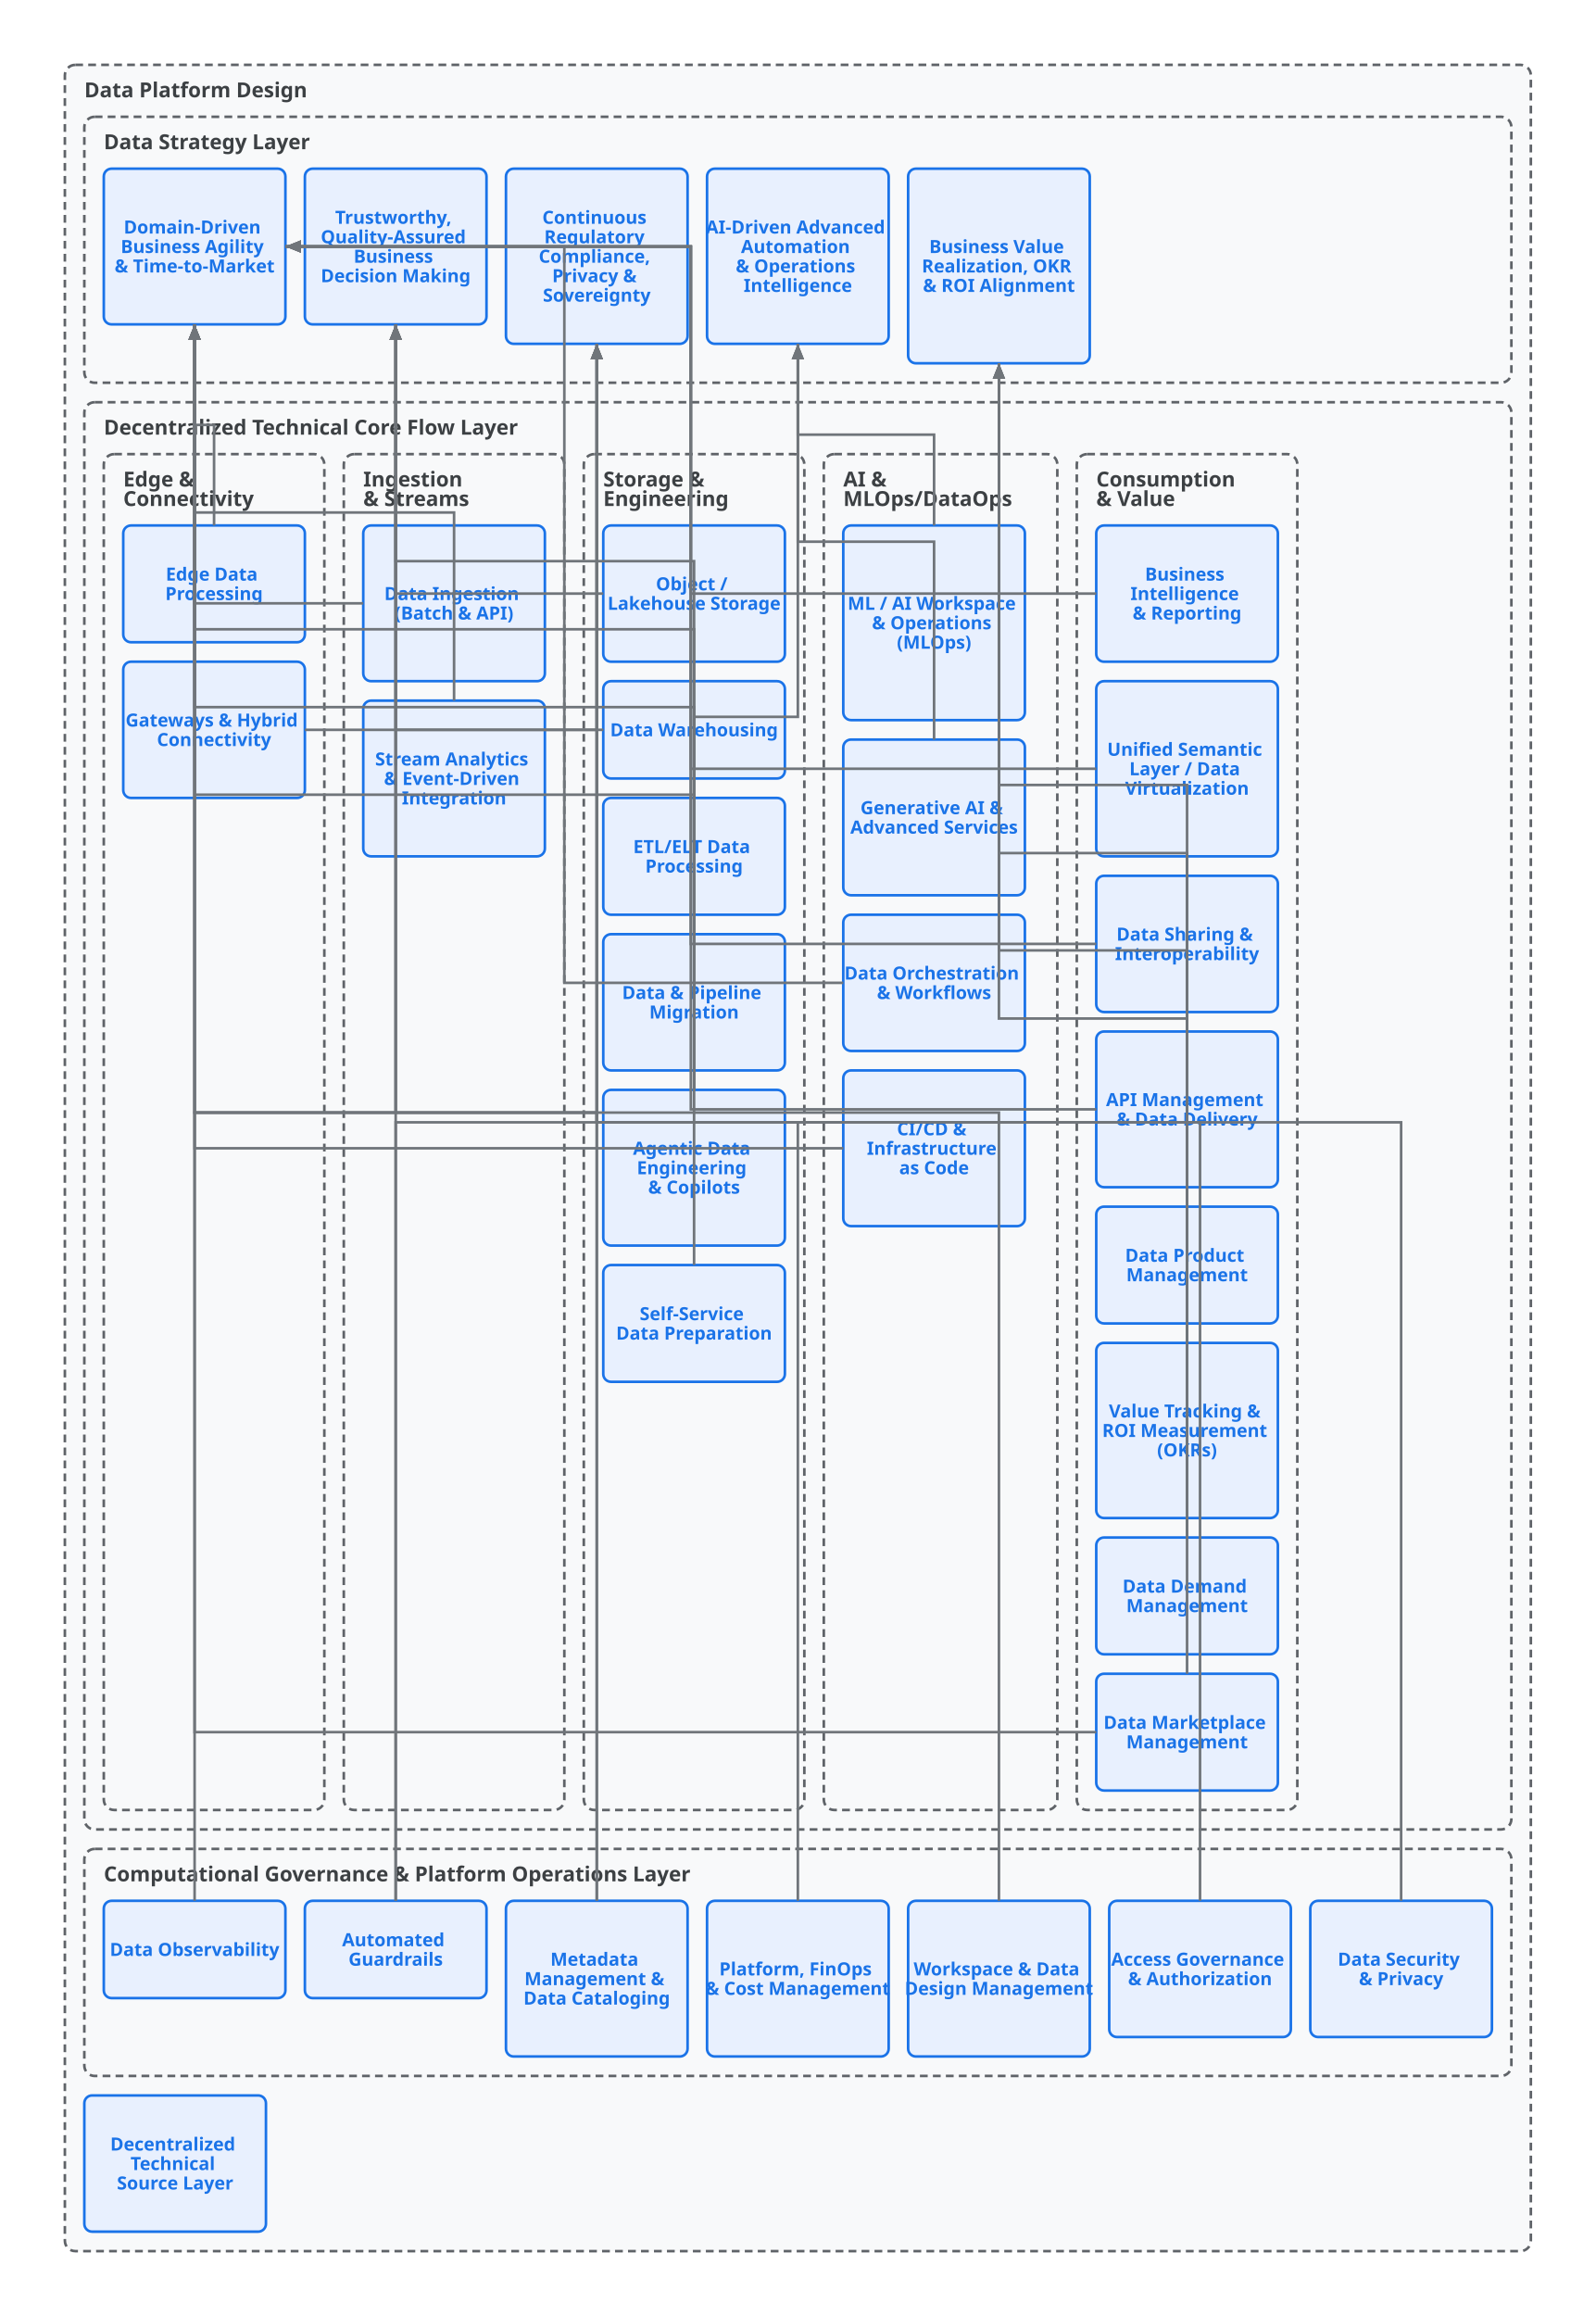
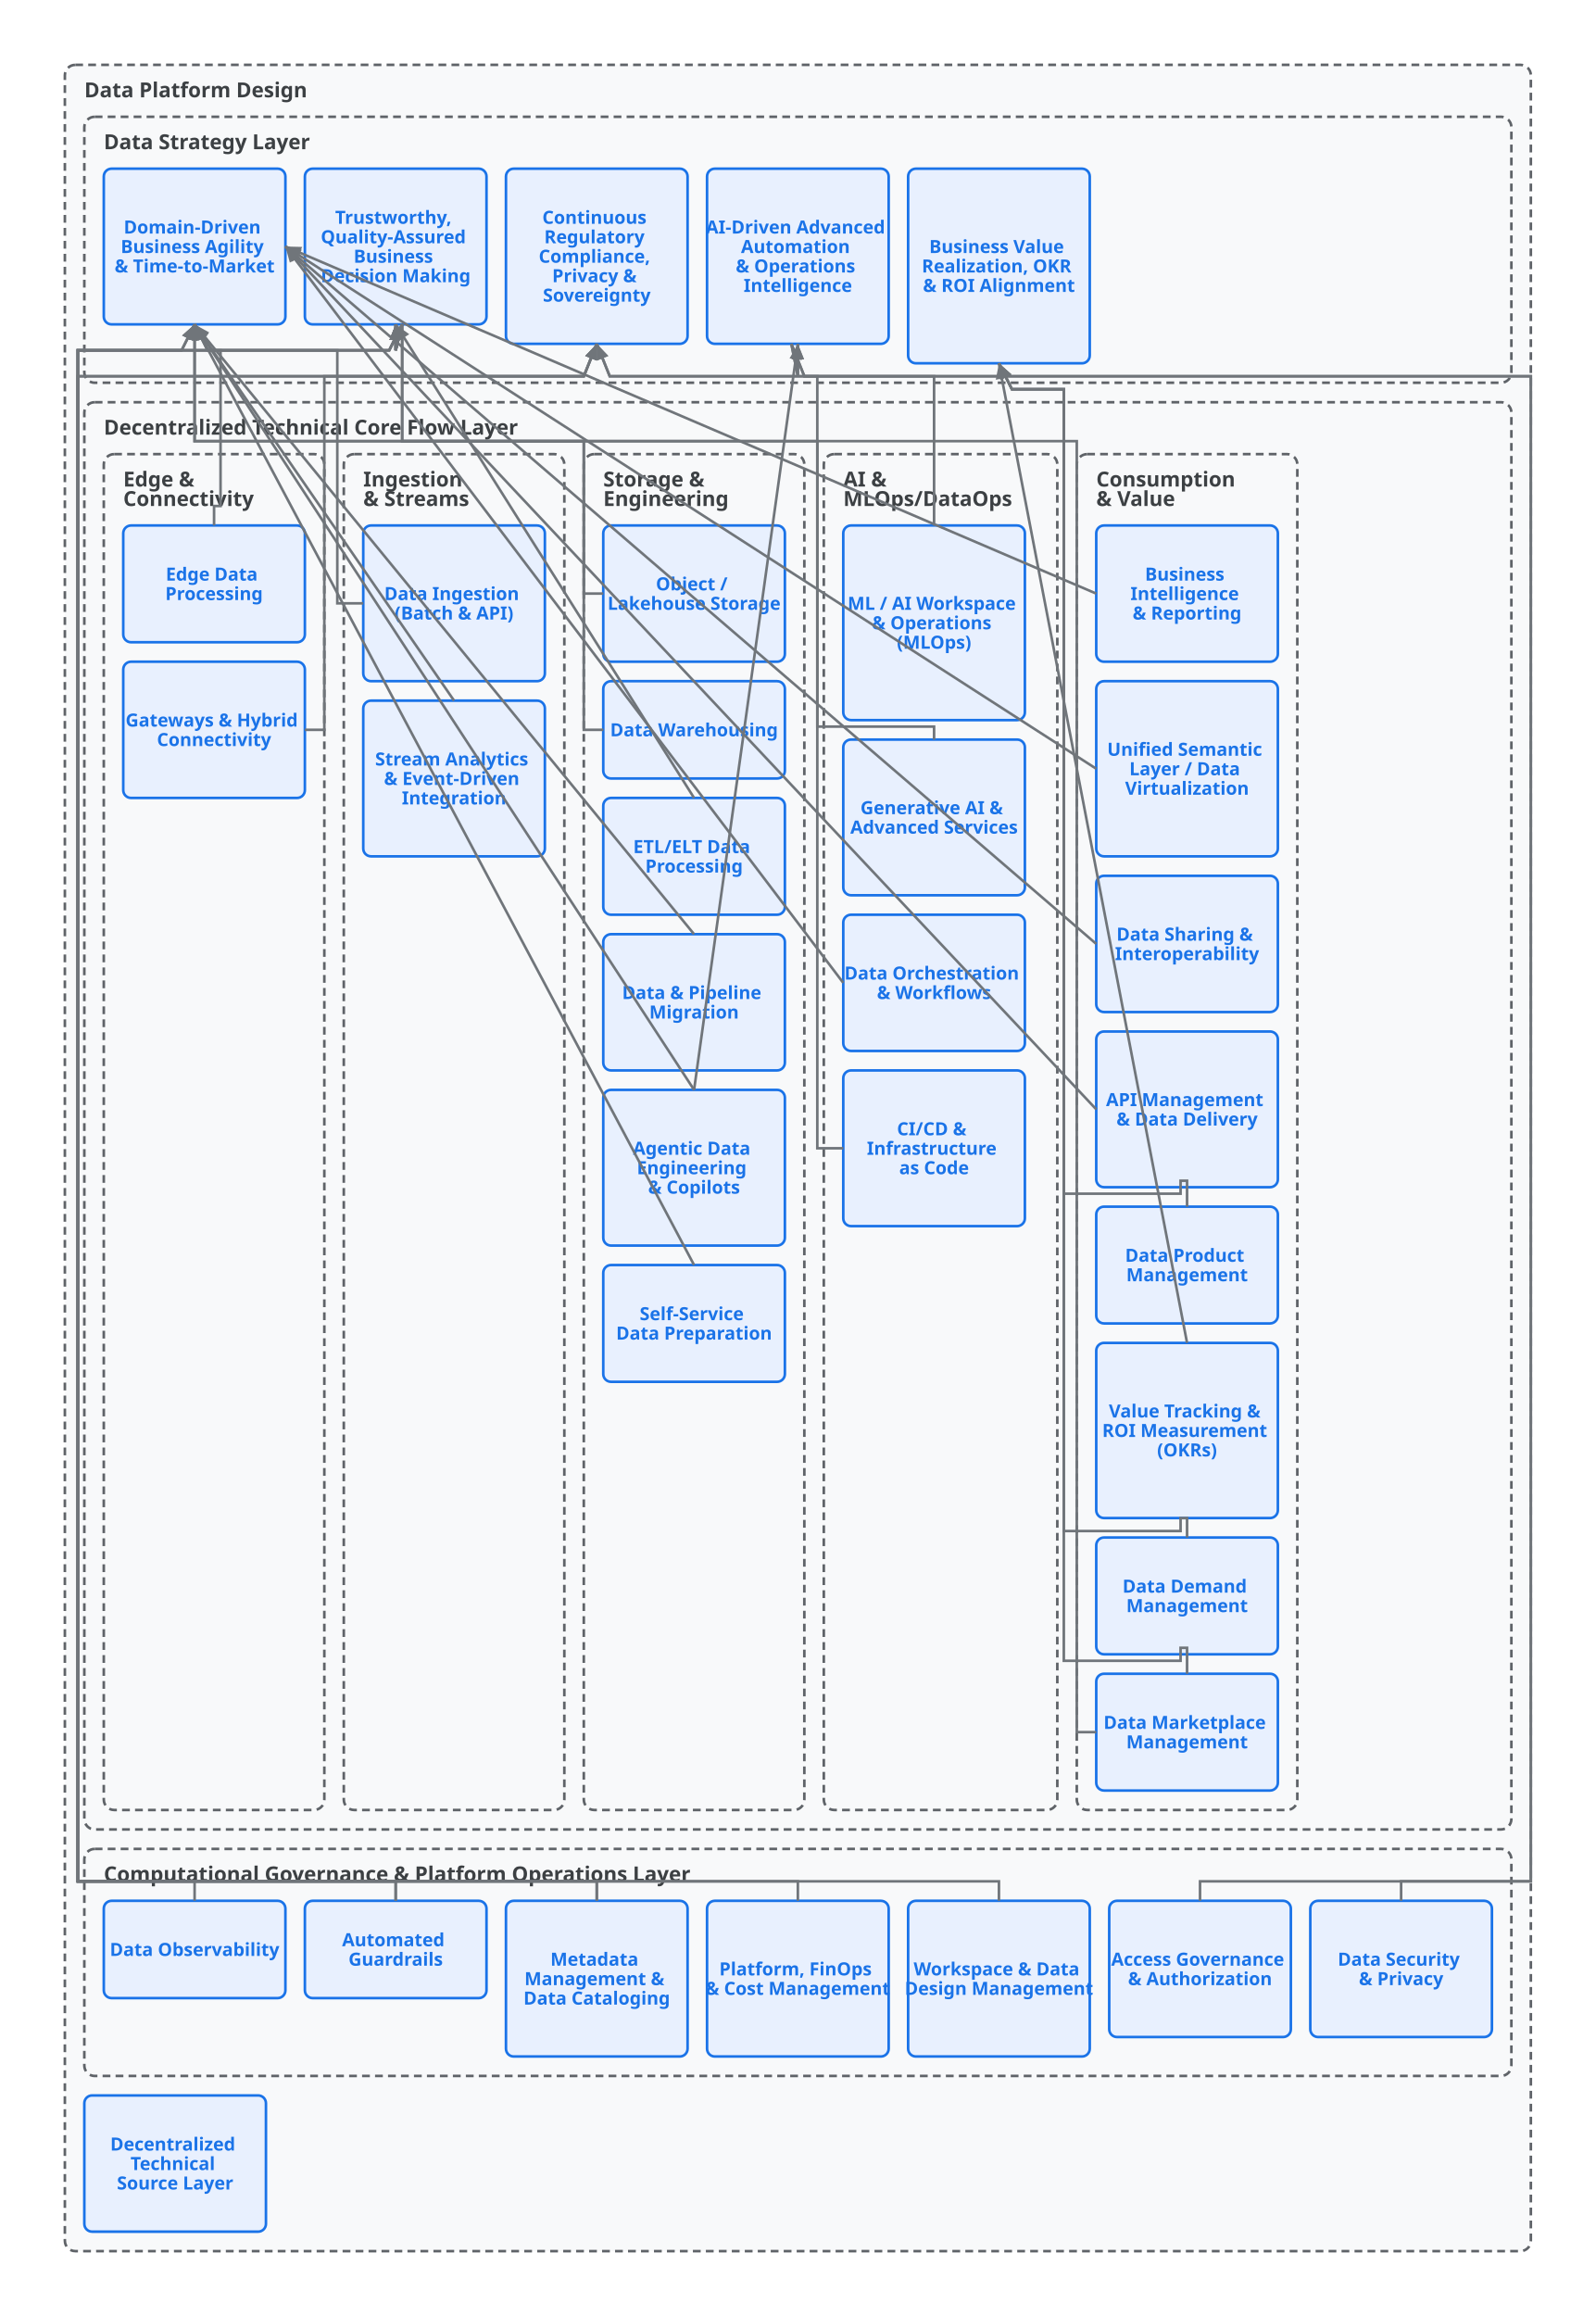
<svg xmlns="http://www.w3.org/2000/svg" width="1230" height="1785">
  <defs>
    <marker id="arrow" viewBox="0 0 10 10" refX="10" refY="5" markerWidth="6" markerHeight="6" orient="auto-start-reverse">
      <path d="M 0 1 L 10 5 L 0 9 z" fill="#70757A" />
    </marker>
  </defs>
  <rect x="50" y="50" width="1130" height="1685" fill="#F8F9FA" stroke="#5F6368" stroke-width="2" stroke-dasharray="6,4" rx="8" />
  <text x="65" y="75" font-family="sans-serif" font-size="16" fill="#3C4043" font-weight="bold" text-anchor="start">
    <tspan x="65" dy="0">Data Platform Design</tspan>
  </text>
  <rect x="65" y="90" width="1100" height="205" fill="#F8F9FA" stroke="#5F6368" stroke-width="2" stroke-dasharray="6,4" rx="8" />
  <text x="80" y="115" font-family="sans-serif" font-size="16" fill="#3C4043" font-weight="bold" text-anchor="start">
    <tspan x="80" dy="0">Data Strategy Layer</tspan>
  </text>
  <rect x="80" y="130" width="140" height="120" fill="#E8F0FE" stroke="#1A73E8" stroke-width="2" rx="6" />
  <text x="150.0" y="180.0" font-family="sans-serif" font-size="14" fill="#1A73E8" font-weight="bold" text-anchor="middle">
    <tspan x="150.0" dy="0">Domain-Driven</tspan>
    <tspan x="150.0" dy="15.0">Business Agility</tspan>
    <tspan x="150.0" dy="15.0">&amp; Time-to-Market</tspan>
  </text>
  <rect x="235" y="130" width="140" height="120" fill="#E8F0FE" stroke="#1A73E8" stroke-width="2" rx="6" />
  <text x="305.0" y="172.5" font-family="sans-serif" font-size="14" fill="#1A73E8" font-weight="bold" text-anchor="middle">
    <tspan x="305.0" dy="0">Trustworthy,</tspan>
    <tspan x="305.0" dy="15.0">Quality-Assured</tspan>
    <tspan x="305.0" dy="15.0">Business</tspan>
    <tspan x="305.0" dy="15.0">Decision Making</tspan>
  </text>
  <rect x="390" y="130" width="140" height="135" fill="#E8F0FE" stroke="#1A73E8" stroke-width="2" rx="6" />
  <text x="460.0" y="172.5" font-family="sans-serif" font-size="14" fill="#1A73E8" font-weight="bold" text-anchor="middle">
    <tspan x="460.0" dy="0">Continuous</tspan>
    <tspan x="460.0" dy="15.0">Regulatory</tspan>
    <tspan x="460.0" dy="15.0">Compliance,</tspan>
    <tspan x="460.0" dy="15.0">Privacy &amp;</tspan>
    <tspan x="460.0" dy="15.0">Sovereignty</tspan>
  </text>
  <rect x="545" y="130" width="140" height="135" fill="#E8F0FE" stroke="#1A73E8" stroke-width="2" rx="6" />
  <text x="615.0" y="180.0" font-family="sans-serif" font-size="14" fill="#1A73E8" font-weight="bold" text-anchor="middle">
    <tspan x="615.0" dy="0">AI-Driven Advanced</tspan>
    <tspan x="615.0" dy="15.0">Automation</tspan>
    <tspan x="615.0" dy="15.0">&amp; Operations</tspan>
    <tspan x="615.0" dy="15.0">Intelligence</tspan>
  </text>
  <rect x="700" y="130" width="140" height="150" fill="#E8F0FE" stroke="#1A73E8" stroke-width="2" rx="6" />
  <text x="770.0" y="195.0" font-family="sans-serif" font-size="14" fill="#1A73E8" font-weight="bold" text-anchor="middle">
    <tspan x="770.0" dy="0">Business Value</tspan>
    <tspan x="770.0" dy="15.0">Realization, OKR</tspan>
    <tspan x="770.0" dy="15.0">&amp; ROI Alignment</tspan>
  </text>
  <rect x="65" y="310" width="1100" height="1100" fill="#F8F9FA" stroke="#5F6368" stroke-width="2" stroke-dasharray="6,4" rx="8" />
  <text x="80" y="335" font-family="sans-serif" font-size="16" fill="#3C4043" font-weight="bold" text-anchor="start">
    <tspan x="80" dy="0">Decentralized Technical Core Flow Layer</tspan>
  </text>
  <rect x="80" y="350" width="170" height="1045" fill="#F8F9FA" stroke="#5F6368" stroke-width="2" stroke-dasharray="6,4" rx="8" />
  <text x="95" y="375" font-family="sans-serif" font-size="16" fill="#3C4043" font-weight="bold" text-anchor="start">
    <tspan x="95" dy="0">Edge &amp;</tspan>
    <tspan x="95" dy="15.0">Connectivity</tspan>
  </text>
  <rect x="95" y="405" width="140" height="90" fill="#E8F0FE" stroke="#1A73E8" stroke-width="2" rx="6" />
  <text x="165.0" y="447.5" font-family="sans-serif" font-size="14" fill="#1A73E8" font-weight="bold" text-anchor="middle">
    <tspan x="165.0" dy="0">Edge Data</tspan>
    <tspan x="165.0" dy="15.0">Processing</tspan>
  </text>
  <rect x="95" y="510" width="140" height="105" fill="#E8F0FE" stroke="#1A73E8" stroke-width="2" rx="6" />
  <text x="165.0" y="560.0" font-family="sans-serif" font-size="14" fill="#1A73E8" font-weight="bold" text-anchor="middle">
    <tspan x="165.0" dy="0">Gateways &amp; Hybrid</tspan>
    <tspan x="165.0" dy="15.0">Connectivity</tspan>
  </text>
  <rect x="265" y="350" width="170" height="1045" fill="#F8F9FA" stroke="#5F6368" stroke-width="2" stroke-dasharray="6,4" rx="8" />
  <text x="280" y="375" font-family="sans-serif" font-size="16" fill="#3C4043" font-weight="bold" text-anchor="start">
    <tspan x="280" dy="0">Ingestion</tspan>
    <tspan x="280" dy="15.0">&amp; Streams</tspan>
  </text>
  <rect x="280" y="405" width="140" height="120" fill="#E8F0FE" stroke="#1A73E8" stroke-width="2" rx="6" />
  <text x="350.0" y="462.5" font-family="sans-serif" font-size="14" fill="#1A73E8" font-weight="bold" text-anchor="middle">
    <tspan x="350.0" dy="0">Data Ingestion</tspan>
    <tspan x="350.0" dy="15.0">(Batch &amp; API)</tspan>
  </text>
  <rect x="280" y="540" width="140" height="120" fill="#E8F0FE" stroke="#1A73E8" stroke-width="2" rx="6" />
  <text x="350.0" y="590.0" font-family="sans-serif" font-size="14" fill="#1A73E8" font-weight="bold" text-anchor="middle">
    <tspan x="350.0" dy="0">Stream Analytics</tspan>
    <tspan x="350.0" dy="15.0">&amp; Event-Driven</tspan>
    <tspan x="350.0" dy="15.0">Integration</tspan>
  </text>
  <rect x="450" y="350" width="170" height="1045" fill="#F8F9FA" stroke="#5F6368" stroke-width="2" stroke-dasharray="6,4" rx="8" />
  <text x="465" y="375" font-family="sans-serif" font-size="16" fill="#3C4043" font-weight="bold" text-anchor="start">
    <tspan x="465" dy="0">Storage &amp;</tspan>
    <tspan x="465" dy="15.0">Engineering</tspan>
  </text>
  <rect x="465" y="405" width="140" height="105" fill="#E8F0FE" stroke="#1A73E8" stroke-width="2" rx="6" />
  <text x="535.0" y="455.0" font-family="sans-serif" font-size="14" fill="#1A73E8" font-weight="bold" text-anchor="middle">
    <tspan x="535.0" dy="0">Object /</tspan>
    <tspan x="535.0" dy="15.0">Lakehouse Storage</tspan>
  </text>
  <rect x="465" y="525" width="140" height="75" fill="#E8F0FE" stroke="#1A73E8" stroke-width="2" rx="6" />
  <text x="535.0" y="567.5" font-family="sans-serif" font-size="14" fill="#1A73E8" font-weight="bold" text-anchor="middle">
    <tspan x="535.0" dy="0">Data Warehousing</tspan>
  </text>
  <rect x="465" y="615" width="140" height="90" fill="#E8F0FE" stroke="#1A73E8" stroke-width="2" rx="6" />
  <text x="535.0" y="657.5" font-family="sans-serif" font-size="14" fill="#1A73E8" font-weight="bold" text-anchor="middle">
    <tspan x="535.0" dy="0">ETL/ELT Data</tspan>
    <tspan x="535.0" dy="15.0">Processing</tspan>
  </text>
  <rect x="465" y="720" width="140" height="105" fill="#E8F0FE" stroke="#1A73E8" stroke-width="2" rx="6" />
  <text x="535.0" y="770.0" font-family="sans-serif" font-size="14" fill="#1A73E8" font-weight="bold" text-anchor="middle">
    <tspan x="535.0" dy="0">Data &amp; Pipeline</tspan>
    <tspan x="535.0" dy="15.0">Migration</tspan>
  </text>
  <rect x="465" y="840" width="140" height="120" fill="#E8F0FE" stroke="#1A73E8" stroke-width="2" rx="6" />
  <text x="535.0" y="890.0" font-family="sans-serif" font-size="14" fill="#1A73E8" font-weight="bold" text-anchor="middle">
    <tspan x="535.0" dy="0">Agentic Data</tspan>
    <tspan x="535.0" dy="15.0">Engineering</tspan>
    <tspan x="535.0" dy="15.0">&amp; Copilots</tspan>
  </text>
  <rect x="465" y="975" width="140" height="90" fill="#E8F0FE" stroke="#1A73E8" stroke-width="2" rx="6" />
  <text x="535.0" y="1017.5" font-family="sans-serif" font-size="14" fill="#1A73E8" font-weight="bold" text-anchor="middle">
    <tspan x="535.0" dy="0">Self-Service</tspan>
    <tspan x="535.0" dy="15.0">Data Preparation</tspan>
  </text>
  <rect x="635" y="350" width="180" height="1045" fill="#F8F9FA" stroke="#5F6368" stroke-width="2" stroke-dasharray="6,4" rx="8" />
  <text x="650" y="375" font-family="sans-serif" font-size="16" fill="#3C4043" font-weight="bold" text-anchor="start">
    <tspan x="650" dy="0">AI &amp;</tspan>
    <tspan x="650" dy="15.0">MLOps/DataOps</tspan>
  </text>
  <rect x="650" y="405" width="140" height="150" fill="#E8F0FE" stroke="#1A73E8" stroke-width="2" rx="6" />
  <text x="720.0" y="470.0" font-family="sans-serif" font-size="14" fill="#1A73E8" font-weight="bold" text-anchor="middle">
    <tspan x="720.0" dy="0">ML / AI Workspace</tspan>
    <tspan x="720.0" dy="15.0">&amp; Operations</tspan>
    <tspan x="720.0" dy="15.0">(MLOps)</tspan>
  </text>
  <rect x="650" y="570" width="140" height="120" fill="#E8F0FE" stroke="#1A73E8" stroke-width="2" rx="6" />
  <text x="720.0" y="627.5" font-family="sans-serif" font-size="14" fill="#1A73E8" font-weight="bold" text-anchor="middle">
    <tspan x="720.0" dy="0">Generative AI &amp;</tspan>
    <tspan x="720.0" dy="15.0">Advanced Services</tspan>
  </text>
  <rect x="650" y="705" width="140" height="105" fill="#E8F0FE" stroke="#1A73E8" stroke-width="2" rx="6" />
  <text x="720.0" y="755.0" font-family="sans-serif" font-size="14" fill="#1A73E8" font-weight="bold" text-anchor="middle">
    <tspan x="720.0" dy="0">Data Orchestration</tspan>
    <tspan x="720.0" dy="15.0">&amp; Workflows</tspan>
  </text>
  <rect x="650" y="825" width="140" height="120" fill="#E8F0FE" stroke="#1A73E8" stroke-width="2" rx="6" />
  <text x="720.0" y="875.0" font-family="sans-serif" font-size="14" fill="#1A73E8" font-weight="bold" text-anchor="middle">
    <tspan x="720.0" dy="0">CI/CD &amp;</tspan>
    <tspan x="720.0" dy="15.0">Infrastructure</tspan>
    <tspan x="720.0" dy="15.0">as Code</tspan>
  </text>
  <rect x="830" y="350" width="170" height="1045" fill="#F8F9FA" stroke="#5F6368" stroke-width="2" stroke-dasharray="6,4" rx="8" />
  <text x="845" y="375" font-family="sans-serif" font-size="16" fill="#3C4043" font-weight="bold" text-anchor="start">
    <tspan x="845" dy="0">Consumption</tspan>
    <tspan x="845" dy="15.0">&amp; Value</tspan>
  </text>
  <rect x="845" y="405" width="140" height="105" fill="#E8F0FE" stroke="#1A73E8" stroke-width="2" rx="6" />
  <text x="915.0" y="447.5" font-family="sans-serif" font-size="14" fill="#1A73E8" font-weight="bold" text-anchor="middle">
    <tspan x="915.0" dy="0">Business</tspan>
    <tspan x="915.0" dy="15.0">Intelligence</tspan>
    <tspan x="915.0" dy="15.0">&amp; Reporting</tspan>
  </text>
  <rect x="845" y="525" width="140" height="135" fill="#E8F0FE" stroke="#1A73E8" stroke-width="2" rx="6" />
  <text x="915.0" y="582.5" font-family="sans-serif" font-size="14" fill="#1A73E8" font-weight="bold" text-anchor="middle">
    <tspan x="915.0" dy="0">Unified Semantic</tspan>
    <tspan x="915.0" dy="15.0">Layer / Data</tspan>
    <tspan x="915.0" dy="15.0">Virtualization</tspan>
  </text>
  <rect x="845" y="675" width="140" height="105" fill="#E8F0FE" stroke="#1A73E8" stroke-width="2" rx="6" />
  <text x="915.0" y="725.0" font-family="sans-serif" font-size="14" fill="#1A73E8" font-weight="bold" text-anchor="middle">
    <tspan x="915.0" dy="0">Data Sharing &amp;</tspan>
    <tspan x="915.0" dy="15.0">Interoperability</tspan>
  </text>
  <rect x="845" y="795" width="140" height="120" fill="#E8F0FE" stroke="#1A73E8" stroke-width="2" rx="6" />
  <text x="915.0" y="852.5" font-family="sans-serif" font-size="14" fill="#1A73E8" font-weight="bold" text-anchor="middle">
    <tspan x="915.0" dy="0">API Management</tspan>
    <tspan x="915.0" dy="15.0">&amp; Data Delivery</tspan>
  </text>
  <rect x="845" y="930" width="140" height="90" fill="#E8F0FE" stroke="#1A73E8" stroke-width="2" rx="6" />
  <text x="915.0" y="972.5" font-family="sans-serif" font-size="14" fill="#1A73E8" font-weight="bold" text-anchor="middle">
    <tspan x="915.0" dy="0">Data Product</tspan>
    <tspan x="915.0" dy="15.0">Management</tspan>
  </text>
  <rect x="845" y="1035" width="140" height="135" fill="#E8F0FE" stroke="#1A73E8" stroke-width="2" rx="6" />
  <text x="915.0" y="1092.5" font-family="sans-serif" font-size="14" fill="#1A73E8" font-weight="bold" text-anchor="middle">
    <tspan x="915.0" dy="0">Value Tracking &amp;</tspan>
    <tspan x="915.0" dy="15.0">ROI Measurement</tspan>
    <tspan x="915.0" dy="15.0">(OKRs)</tspan>
  </text>
  <rect x="845" y="1185" width="140" height="90" fill="#E8F0FE" stroke="#1A73E8" stroke-width="2" rx="6" />
  <text x="915.0" y="1227.5" font-family="sans-serif" font-size="14" fill="#1A73E8" font-weight="bold" text-anchor="middle">
    <tspan x="915.0" dy="0">Data Demand</tspan>
    <tspan x="915.0" dy="15.0">Management</tspan>
  </text>
  <rect x="845" y="1290" width="140" height="90" fill="#E8F0FE" stroke="#1A73E8" stroke-width="2" rx="6" />
  <text x="915.0" y="1332.5" font-family="sans-serif" font-size="14" fill="#1A73E8" font-weight="bold" text-anchor="middle">
    <tspan x="915.0" dy="0">Data Marketplace</tspan>
    <tspan x="915.0" dy="15.0">Management</tspan>
  </text>
  <rect x="65" y="1425" width="1100" height="175" fill="#F8F9FA" stroke="#5F6368" stroke-width="2" stroke-dasharray="6,4" rx="8" />
  <text x="80" y="1450" font-family="sans-serif" font-size="16" fill="#3C4043" font-weight="bold" text-anchor="start">
    <tspan x="80" dy="0">Computational Governance &amp; Platform Operations Layer</tspan>
  </text>
  <rect x="80" y="1465" width="140" height="75" fill="#E8F0FE" stroke="#1A73E8" stroke-width="2" rx="6" />
  <text x="150.0" y="1507.5" font-family="sans-serif" font-size="14" fill="#1A73E8" font-weight="bold" text-anchor="middle">
    <tspan x="150.0" dy="0">Data Observability</tspan>
  </text>
  <rect x="235" y="1465" width="140" height="75" fill="#E8F0FE" stroke="#1A73E8" stroke-width="2" rx="6" />
  <text x="305.0" y="1500.0" font-family="sans-serif" font-size="14" fill="#1A73E8" font-weight="bold" text-anchor="middle">
    <tspan x="305.0" dy="0">Automated</tspan>
    <tspan x="305.0" dy="15.0">Guardrails</tspan>
  </text>
  <rect x="390" y="1465" width="140" height="120" fill="#E8F0FE" stroke="#1A73E8" stroke-width="2" rx="6" />
  <text x="460.0" y="1515.0" font-family="sans-serif" font-size="14" fill="#1A73E8" font-weight="bold" text-anchor="middle">
    <tspan x="460.0" dy="0">Metadata</tspan>
    <tspan x="460.0" dy="15.0">Management &amp;</tspan>
    <tspan x="460.0" dy="15.0">Data Cataloging</tspan>
  </text>
  <rect x="545" y="1465" width="140" height="120" fill="#E8F0FE" stroke="#1A73E8" stroke-width="2" rx="6" />
  <text x="615.0" y="1522.5" font-family="sans-serif" font-size="14" fill="#1A73E8" font-weight="bold" text-anchor="middle">
    <tspan x="615.0" dy="0">Platform, FinOps</tspan>
    <tspan x="615.0" dy="15.0">&amp; Cost Management</tspan>
  </text>
  <rect x="700" y="1465" width="140" height="120" fill="#E8F0FE" stroke="#1A73E8" stroke-width="2" rx="6" />
  <text x="770.0" y="1522.5" font-family="sans-serif" font-size="14" fill="#1A73E8" font-weight="bold" text-anchor="middle">
    <tspan x="770.0" dy="0">Workspace &amp; Data</tspan>
    <tspan x="770.0" dy="15.0">Design Management</tspan>
  </text>
  <rect x="855" y="1465" width="140" height="105" fill="#E8F0FE" stroke="#1A73E8" stroke-width="2" rx="6" />
  <text x="925.0" y="1515.0" font-family="sans-serif" font-size="14" fill="#1A73E8" font-weight="bold" text-anchor="middle">
    <tspan x="925.0" dy="0">Access Governance</tspan>
    <tspan x="925.0" dy="15.0">&amp; Authorization</tspan>
  </text>
  <rect x="1010" y="1465" width="140" height="105" fill="#E8F0FE" stroke="#1A73E8" stroke-width="2" rx="6" />
  <text x="1080.0" y="1515.0" font-family="sans-serif" font-size="14" fill="#1A73E8" font-weight="bold" text-anchor="middle">
    <tspan x="1080.0" dy="0">Data Security</tspan>
    <tspan x="1080.0" dy="15.0">&amp; Privacy</tspan>
  </text>
  <rect x="65" y="1615" width="140" height="105" fill="#E8F0FE" stroke="#1A73E8" stroke-width="2" rx="6" />
  <text x="135.0" y="1657.5" font-family="sans-serif" font-size="14" fill="#1A73E8" font-weight="bold" text-anchor="middle">
    <tspan x="135.0" dy="0">Decentralized</tspan>
    <tspan x="135.0" dy="15.0">Technical</tspan>
    <tspan x="135.0" dy="15.0">Source Layer</tspan>
  </text>
-   <path d="M 165.0 405 V 327.5 H 150.0 V 250" fill="none" stroke="#70757A" stroke-width="2" marker-end="url(#arrow)" />
-   <path d="M 235 562.5 H 460.0 V 265" fill="none" stroke="#70757A" stroke-width="2" marker-end="url(#arrow)" />
-   <path d="M 280 465.0 H 150.0 V 250" fill="none" stroke="#70757A" stroke-width="2" marker-end="url(#arrow)" />
-   <path d="M 350.0 540 V 395.0 H 150.0 V 250" fill="none" stroke="#70757A" stroke-width="2" marker-end="url(#arrow)" />
-   <path d="M 465 457.5 H 305.0 V 250" fill="none" stroke="#70757A" stroke-width="2" marker-end="url(#arrow)" />
-   <path d="M 465 562.5 H 305.0 V 250" fill="none" stroke="#70757A" stroke-width="2" marker-end="url(#arrow)" />
-   <path d="M 535.0 615 V 432.5 H 305.0 V 250" fill="none" stroke="#70757A" stroke-width="2" marker-end="url(#arrow)" />
-   <path d="M 535.0 720 V 485.0 H 150.0 V 250" fill="none" stroke="#70757A" stroke-width="2" marker-end="url(#arrow)" />
-   <path d="M 535.0 840 V 545.0 H 150.0 V 250" fill="none" stroke="#70757A" stroke-width="2" marker-end="url(#arrow)" />
-   <path d="M 535.0 840 V 552.5 H 615.0 V 265" fill="none" stroke="#70757A" stroke-width="2" marker-end="url(#arrow)" />
-   <path d="M 535.0 975 V 612.5 H 150.0 V 250" fill="none" stroke="#70757A" stroke-width="2" marker-end="url(#arrow)" />
-   <path d="M 720.0 405 V 335.0 H 615.0 V 265" fill="none" stroke="#70757A" stroke-width="2" marker-end="url(#arrow)" />
-   <path d="M 720.0 570 V 417.5 H 615.0 V 265" fill="none" stroke="#70757A" stroke-width="2" marker-end="url(#arrow)" />
-   <path d="M 650 757.5 H 435.0 V 190.0 H 220" fill="none" stroke="#70757A" stroke-width="2" marker-end="url(#arrow)" />
-   <path d="M 650 885.0 H 150.0 V 250" fill="none" stroke="#70757A" stroke-width="2" marker-end="url(#arrow)" />
-   <path d="M 845 457.5 H 532.5 V 190.0 H 220" fill="none" stroke="#70757A" stroke-width="2" marker-end="url(#arrow)" />
-   <path d="M 845 592.5 H 532.5 V 190.0 H 220" fill="none" stroke="#70757A" stroke-width="2" marker-end="url(#arrow)" />
-   <path d="M 845 727.5 H 532.5 V 190.0 H 220" fill="none" stroke="#70757A" stroke-width="2" marker-end="url(#arrow)" />
-   <path d="M 845 855.0 H 532.5 V 190.0 H 220" fill="none" stroke="#70757A" stroke-width="2" marker-end="url(#arrow)" />
-   <path d="M 915.0 930 V 605.0 H 770.0 V 280" fill="none" stroke="#70757A" stroke-width="2" marker-end="url(#arrow)" />
-   <path d="M 915.0 1035 V 657.5 H 770.0 V 280" fill="none" stroke="#70757A" stroke-width="2" marker-end="url(#arrow)" />
-   <path d="M 915.0 1185 V 732.5 H 770.0 V 280" fill="none" stroke="#70757A" stroke-width="2" marker-end="url(#arrow)" />
-   <path d="M 845 1335.0 H 150.0 V 250" fill="none" stroke="#70757A" stroke-width="2" marker-end="url(#arrow)" />
-   <path d="M 915.0 1290 V 785.0 H 770.0 V 280" fill="none" stroke="#70757A" stroke-width="2" marker-end="url(#arrow)" />
-   <path d="M 150.0 1465 V 857.5 H 305.0 V 250" fill="none" stroke="#70757A" stroke-width="2" marker-end="url(#arrow)" />
-   <path d="M 305.0 1465 V 865.0 H 460.0 V 265" fill="none" stroke="#70757A" stroke-width="2" marker-end="url(#arrow)" />
-   <path d="M 305.0 1465 V 857.5 H 305.0 V 250" fill="none" stroke="#70757A" stroke-width="2" marker-end="url(#arrow)" />
-   <path d="M 460.0 1465 V 857.5 H 150.0 V 250" fill="none" stroke="#70757A" stroke-width="2" marker-end="url(#arrow)" />
-   <path d="M 460.0 1465 V 857.5 H 305.0 V 250" fill="none" stroke="#70757A" stroke-width="2" marker-end="url(#arrow)" />
-   <path d="M 615.0 1465 V 865.0 H 460.0 V 265" fill="none" stroke="#70757A" stroke-width="2" marker-end="url(#arrow)" />
-   <path d="M 770.0 1465 V 857.5 H 150.0 V 250" fill="none" stroke="#70757A" stroke-width="2" marker-end="url(#arrow)" />
-   <path d="M 925.0 1465 V 865.0 H 460.0 V 265" fill="none" stroke="#70757A" stroke-width="2" marker-end="url(#arrow)" />
-   <path d="M 1080.0 1465 V 865.0 H 460.0 V 265" fill="none" stroke="#70757A" stroke-width="2" marker-end="url(#arrow)" />
+   <path d="M 165.0 405 L 165.0 390 L 170 390 L 170 270 L 160 270 L 150 250 L 150.0 250" fill="none" stroke="#70757A" stroke-width="2" marker-end="url(#arrow)" />
+   <path d="M 235 562.5 L 250 562.5 L 250 290 L 450 290 L 460 265 L 460.0 265" fill="none" stroke="#70757A" stroke-width="2" marker-end="url(#arrow)" />
+   <path d="M 280 465.0 L 260 465.0 L 260 270 L 160 270 L 150 250 L 150.0 250" fill="none" stroke="#70757A" stroke-width="2" marker-end="url(#arrow)" />
+   <path d="M 350.0 540 L 150.0 250" fill="none" stroke="#70757A" stroke-width="2" marker-end="url(#arrow)" />
+   <path d="M 465 457.5 L 450 457.5 L 450 340 L 310 340 L 310 250 L 305.0 270 L 305.0 250" fill="none" stroke="#70757A" stroke-width="2" marker-end="url(#arrow)" />
+   <path d="M 465 562.5 L 450 562.5 L 450 340 L 310 340 L 310 250 L 305.0 270 L 305.0 250" fill="none" stroke="#70757A" stroke-width="2" marker-end="url(#arrow)" />
+   <path d="M 535.0 615 L 305.0 250" fill="none" stroke="#70757A" stroke-width="2" marker-end="url(#arrow)" />
+   <path d="M 535.0 720 L 150.0 250" fill="none" stroke="#70757A" stroke-width="2" marker-end="url(#arrow)" />
+   <path d="M 535.0 840 L 150.0 250" fill="none" stroke="#70757A" stroke-width="2" marker-end="url(#arrow)" />
+   <path d="M 535.0 840 L 615.0 265" fill="none" stroke="#70757A" stroke-width="2" marker-end="url(#arrow)" />
+   <path d="M 535.0 975 L 150.0 250" fill="none" stroke="#70757A" stroke-width="2" marker-end="url(#arrow)" />
+   <path d="M 720.0 405 L 720 290 L 620 290 L 610 265 L 615.0 290 L 615.0 265" fill="none" stroke="#70757A" stroke-width="2" marker-end="url(#arrow)" />
+   <path d="M 720.0 570 L 720 560 L 630 560 L 630 290 L 620 290 L 610 265 L 615.0 290 L 615.0 265" fill="none" stroke="#70757A" stroke-width="2" marker-end="url(#arrow)" />
+   <path d="M 650 757.5 L 220 190.0" fill="none" stroke="#70757A" stroke-width="2" marker-end="url(#arrow)" />
+   <path d="M 650 885.0 L 630 885.0 L 630 340 L 150 340 L 150.0 250" fill="none" stroke="#70757A" stroke-width="2" marker-end="url(#arrow)" />
+   <path d="M 845 457.5 L 220 190.0" fill="none" stroke="#70757A" stroke-width="2" marker-end="url(#arrow)" />
+   <path d="M 845 592.5 L 220 190.0" fill="none" stroke="#70757A" stroke-width="2" marker-end="url(#arrow)" />
+   <path d="M 845 727.5 L 220 190.0" fill="none" stroke="#70757A" stroke-width="2" marker-end="url(#arrow)" />
+   <path d="M 845 855.0 L 220 190.0" fill="none" stroke="#70757A" stroke-width="2" marker-end="url(#arrow)" />
+   <path d="M 915.0 930 L 915.0 910 L 910 910 L 910 920 L 820 920 L 820 300 L 780 300 L 770 280 L 770.0 280" fill="none" stroke="#70757A" stroke-width="2" marker-end="url(#arrow)" />
+   <path d="M 915.0 1035 L 770.0 280" fill="none" stroke="#70757A" stroke-width="2" marker-end="url(#arrow)" />
+   <path d="M 915.0 1185 L 915.0 1170 L 910 1170 L 910 1180 L 820 1180 L 820 300 L 780 300 L 770 280 L 770.0 280" fill="none" stroke="#70757A" stroke-width="2" marker-end="url(#arrow)" />
+   <path d="M 845 1335.0 L 830 1335.0 L 830 340 L 150 340 L 150.0 250" fill="none" stroke="#70757A" stroke-width="2" marker-end="url(#arrow)" />
+   <path d="M 915.0 1290 L 915.0 1270 L 910 1270 L 910 1280 L 820 1280 L 820 300 L 780 300 L 770 280 L 770.0 280" fill="none" stroke="#70757A" stroke-width="2" marker-end="url(#arrow)" />
+   <path d="M 150.0 1465 L 150.0 1450 L 60 1450 L 60 270 L 300 270 L 310 250 L 305.0 270 L 305.0 250" fill="none" stroke="#70757A" stroke-width="2" marker-end="url(#arrow)" />
+   <path d="M 305.0 1465 L 305.0 1450 L 60 1450 L 60 290 L 450 290 L 460 265 L 460.0 265" fill="none" stroke="#70757A" stroke-width="2" marker-end="url(#arrow)" />
+   <path d="M 305.0 1465 L 305.0 1450 L 60 1450 L 60 270 L 300 270 L 310 250 L 305.0 270 L 305.0 250" fill="none" stroke="#70757A" stroke-width="2" marker-end="url(#arrow)" />
+   <path d="M 460.0 1465 L 460.0 1450 L 60 1450 L 60 270 L 140 270 L 150 250 L 150.0 250" fill="none" stroke="#70757A" stroke-width="2" marker-end="url(#arrow)" />
+   <path d="M 460.0 1465 L 460.0 1450 L 60 1450 L 60 270 L 300 270 L 310 250 L 305.0 270 L 305.0 250" fill="none" stroke="#70757A" stroke-width="2" marker-end="url(#arrow)" />
+   <path d="M 615.0 1465 L 615.0 1450 L 60 1450 L 60 290 L 450 290 L 460 265 L 460.0 265" fill="none" stroke="#70757A" stroke-width="2" marker-end="url(#arrow)" />
+   <path d="M 770.0 1465 L 770.0 1450 L 60 1450 L 60 270 L 140 270 L 150 250 L 150.0 250" fill="none" stroke="#70757A" stroke-width="2" marker-end="url(#arrow)" />
+   <path d="M 925.0 1465 L 925.0 1450 L 1180 1450 L 1180 290 L 470 290 L 460 265 L 460.0 265" fill="none" stroke="#70757A" stroke-width="2" marker-end="url(#arrow)" />
+   <path d="M 1080.0 1465 L 1080.0 1450 L 1180 1450 L 1180 290 L 470 290 L 460 265 L 460.0 265" fill="none" stroke="#70757A" stroke-width="2" marker-end="url(#arrow)" />
</svg>
